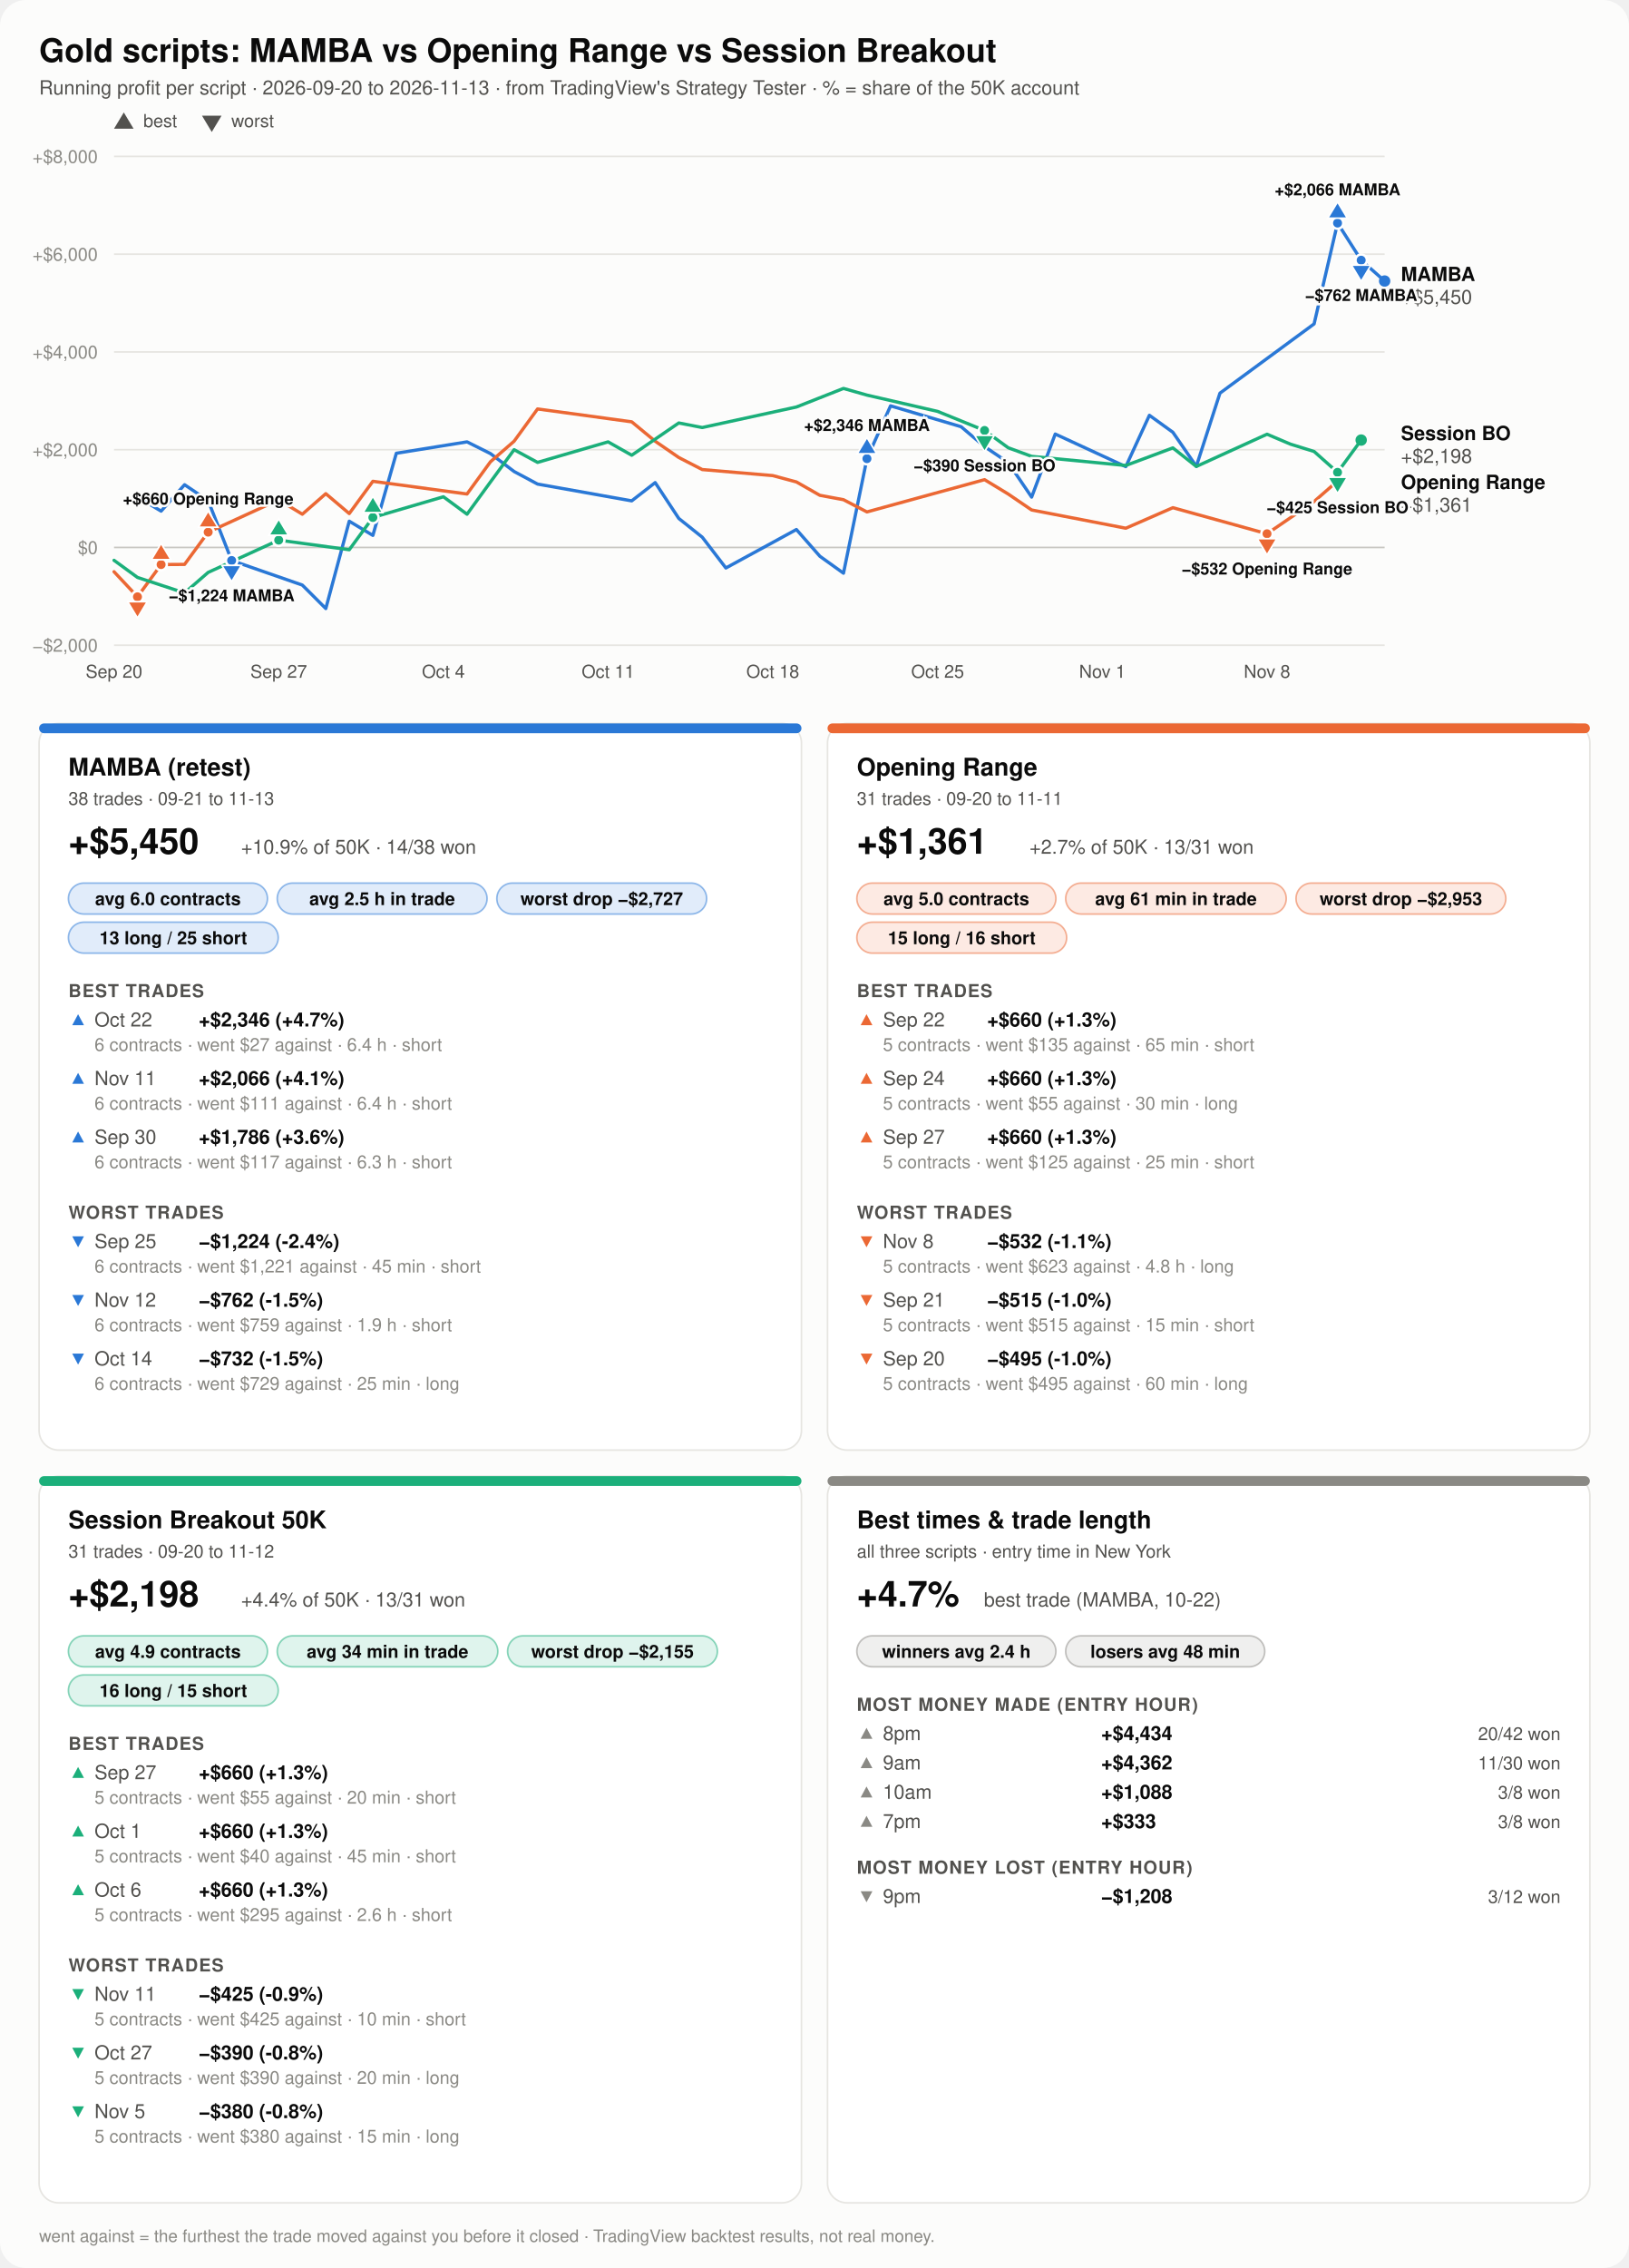
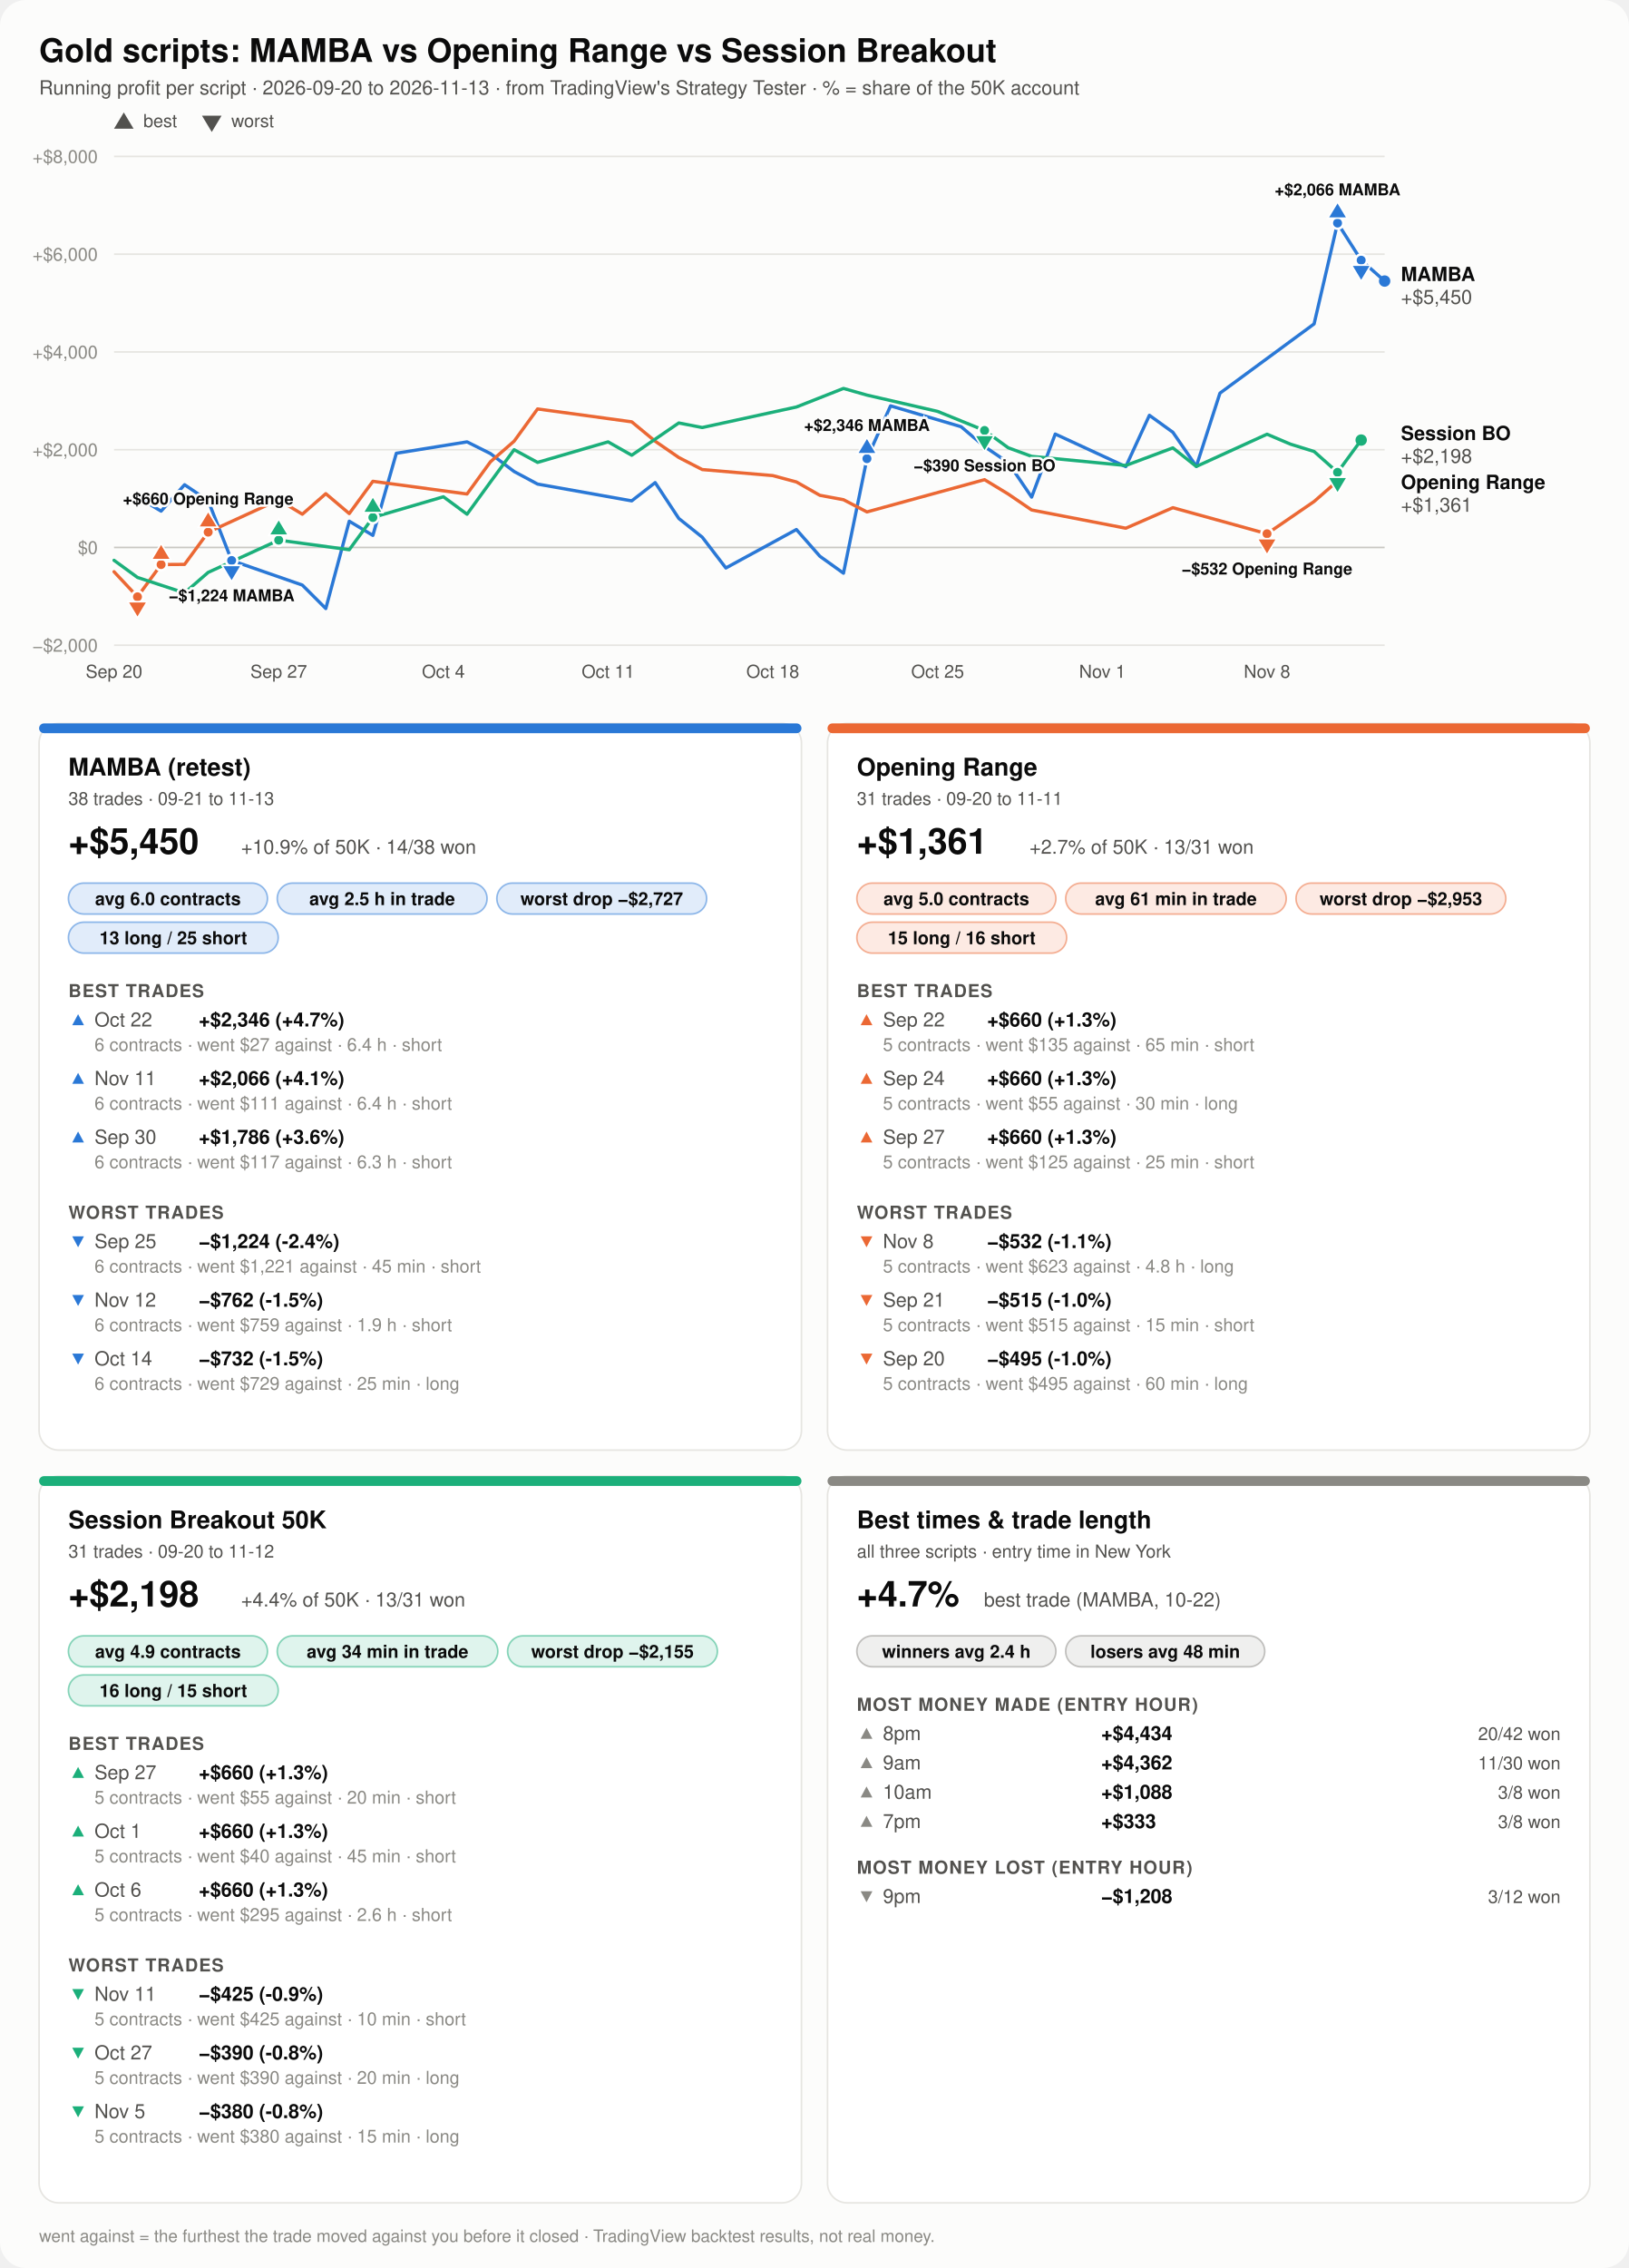
<svg xmlns="http://www.w3.org/2000/svg" width="1000" height="1392" viewBox="0 0 1000 1392" font-family="-apple-system, Segoe UI, Helvetica, Arial, sans-serif">
  <rect width="1000" height="1392" rx="16" fill="#fcfcfb" />
  <text x="24" y="38" font-size="20" font-weight="700" fill="#0b0b0b">Gold scripts: MAMBA vs Opening Range vs Session Breakout</text>
  <text x="24" y="58" font-size="12" fill="#52514e">Running profit per script · 2026-09-20 to 2026-11-13 · from TradingView's Strategy Tester · % = share of the 50K account</text>
  <line x1="70" x2="850" y1="396.0" y2="396.0" stroke="#e6e5e1" stroke-width="1" />
  <text x="60" y="400.0" text-anchor="end" font-size="11" fill="#8a8984">−$2,000</text>
  <line x1="70" x2="850" y1="336.0" y2="336.0" stroke="#c9c8c3" stroke-width="1" />
  <text x="60" y="340.0" text-anchor="end" font-size="11" fill="#8a8984">$0</text>
  <line x1="70" x2="850" y1="276.0" y2="276.0" stroke="#e6e5e1" stroke-width="1" />
  <text x="60" y="280.0" text-anchor="end" font-size="11" fill="#8a8984">+$2,000</text>
  <line x1="70" x2="850" y1="216.0" y2="216.0" stroke="#e6e5e1" stroke-width="1" />
  <text x="60" y="220.0" text-anchor="end" font-size="11" fill="#8a8984">+$4,000</text>
  <line x1="70" x2="850" y1="156.0" y2="156.0" stroke="#e6e5e1" stroke-width="1" />
  <text x="60" y="160.0" text-anchor="end" font-size="11" fill="#8a8984">+$6,000</text>
  <line x1="70" x2="850" y1="96.0" y2="96.0" stroke="#e6e5e1" stroke-width="1" />
  <text x="60" y="100.0" text-anchor="end" font-size="11" fill="#8a8984">+$8,000</text>
  <text x="70.0" y="416" text-anchor="middle" font-size="11" fill="#52514e">Sep 20</text>
  <text x="171.1" y="416" text-anchor="middle" font-size="11" fill="#52514e">Sep 27</text>
  <text x="272.2" y="416" text-anchor="middle" font-size="11" fill="#52514e">Oct 4</text>
  <text x="373.3" y="416" text-anchor="middle" font-size="11" fill="#52514e">Oct 11</text>
  <text x="474.4" y="416" text-anchor="middle" font-size="11" fill="#52514e">Oct 18</text>
  <text x="575.6" y="416" text-anchor="middle" font-size="11" fill="#52514e">Oct 25</text>
  <text x="676.7" y="416" text-anchor="middle" font-size="11" fill="#52514e">Nov 1</text>
  <text x="777.8" y="416" text-anchor="middle" font-size="11" fill="#52514e">Nov 8</text>
  <path d="M84.4,305.1 L98.9,313.7 L113.3,297.5 L127.8,307.3 L142.2,344.0 L185.6,359.1 L200.0,373.5 L214.4,319.9 L228.9,328.6 L243.3,278.2 L286.7,271.2 L301.1,278.4 L315.6,289.4 L330.0,297.1 L387.8,307.4 L402.2,296.2 L416.7,318.2 L431.1,329.7 L445.6,348.6 L488.9,325.0 L503.3,341.4 L517.8,351.8 L532.2,281.5 L546.7,249.1 L590.0,261.9 L604.4,274.1 L618.9,283.9 L633.3,305.1 L647.8,266.4 L691.1,286.4 L705.6,254.9 L720.0,265.3 L734.4,286.2 L748.9,241.3 L806.7,198.8 L821.1,136.9 L835.6,159.7 L850.0,172.5" fill="none" stroke="#2a78d6" stroke-width="2" stroke-linejoin="round" stroke-linecap="round" />
  <path d="M70.0,350.9 L84.4,366.3 L98.9,346.5 L113.3,346.4 L127.8,326.6 L171.1,306.8 L185.6,315.6 L200.0,303.0 L214.4,315.2 L228.9,295.4 L286.7,303.2 L301.1,283.4 L315.6,270.8 L330.0,251.0 L387.8,258.9 L402.2,270.8 L416.7,280.8 L431.1,288.2 L474.4,291.9 L488.9,295.8 L503.3,304.0 L517.8,306.7 L532.2,314.2 L604.4,294.4 L618.9,303.2 L633.3,313.0 L691.1,324.2 L720.0,311.6 L777.8,327.6 L806.7,307.8 L821.1,295.2" fill="none" stroke="#eb6834" stroke-width="2" stroke-linejoin="round" stroke-linecap="round" />
  <path d="M70.0,343.9 L84.4,354.4 L113.3,363.9 L127.8,351.3 L171.1,331.5 L214.4,337.4 L228.9,317.6 L272.2,304.9 L286.7,315.6 L301.1,295.8 L315.6,276.0 L330.0,283.8 L373.3,271.2 L387.8,279.4 L416.7,259.6 L431.1,262.4 L488.9,249.8 L517.8,238.4 L532.2,242.5 L575.6,252.5 L604.4,264.2 L618.9,274.8 L633.3,280.1 L691.1,285.7 L720.0,274.9 L734.4,286.3 L777.8,266.5 L792.2,272.6 L806.7,277.1 L821.1,289.9 L835.6,270.1" fill="none" stroke="#1baf7a" stroke-width="2" stroke-linejoin="round" stroke-linecap="round" />
  <circle cx="850.0" cy="172.5" r="3.5" fill="#2a78d6" />
  <text x="860" y="172.5" font-size="12" font-weight="700" fill="#0b0b0b">MAMBA</text>
  <text x="860" y="186.5" font-size="12" fill="#52514e">+$5,450</text>
  <circle cx="835.6" cy="270.1" r="3.5" fill="#1baf7a" />
  <text x="860" y="270.1" font-size="12" font-weight="700" fill="#0b0b0b">Session BO</text>
  <text x="860" y="284.1" font-size="12" fill="#52514e">+$2,198</text>
  <circle cx="821.1" cy="295.2" r="3.5" fill="#eb6834" />
  <text x="860" y="300.1" font-size="12" font-weight="700" fill="#0b0b0b">Opening Range</text>
  <text x="860" y="314.1" font-size="12" fill="#52514e">+$1,361</text>
  <circle cx="532.2" cy="281.5" r="3.5" fill="#2a78d6" stroke="#fff" stroke-width="1.5" />
  <polygon points="532.2,268.5 526.2,278.5 538.2,278.5" fill="#2a78d6" stroke="#fff" stroke-width="1" />
  <circle cx="821.1" cy="136.9" r="3.5" fill="#2a78d6" stroke="#fff" stroke-width="1.5" />
  <polygon points="821.1,123.9 815.1,133.9 827.1,133.9" fill="#2a78d6" stroke="#fff" stroke-width="1" />
  <circle cx="142.2" cy="344.0" r="3.5" fill="#2a78d6" stroke="#fff" stroke-width="1.5" />
  <polygon points="142.2,357.0 136.2,347.0 148.2,347.0" fill="#2a78d6" stroke="#fff" stroke-width="1" />
  <circle cx="835.6" cy="159.7" r="3.5" fill="#2a78d6" stroke="#fff" stroke-width="1.5" />
  <polygon points="835.6,172.7 829.6,162.7 841.6,162.7" fill="#2a78d6" stroke="#fff" stroke-width="1" />
  <circle cx="98.9" cy="346.5" r="3.5" fill="#eb6834" stroke="#fff" stroke-width="1.5" />
  <polygon points="98.9,333.5 92.9,343.5 104.9,343.5" fill="#eb6834" stroke="#fff" stroke-width="1" />
  <circle cx="127.8" cy="326.6" r="3.5" fill="#eb6834" stroke="#fff" stroke-width="1.5" />
  <polygon points="127.8,313.6 121.8,323.6 133.8,323.6" fill="#eb6834" stroke="#fff" stroke-width="1" />
  <circle cx="777.8" cy="327.6" r="3.5" fill="#eb6834" stroke="#fff" stroke-width="1.5" />
  <polygon points="777.8,340.6 771.8,330.6 783.8,330.6" fill="#eb6834" stroke="#fff" stroke-width="1" />
  <circle cx="84.4" cy="366.3" r="3.5" fill="#eb6834" stroke="#fff" stroke-width="1.5" />
  <polygon points="84.4,379.3 78.4,369.3 90.4,369.3" fill="#eb6834" stroke="#fff" stroke-width="1" />
  <circle cx="171.1" cy="331.5" r="3.5" fill="#1baf7a" stroke="#fff" stroke-width="1.5" />
  <polygon points="171.1,318.5 165.1,328.5 177.1,328.5" fill="#1baf7a" stroke="#fff" stroke-width="1" />
  <circle cx="228.9" cy="317.6" r="3.5" fill="#1baf7a" stroke="#fff" stroke-width="1.5" />
  <polygon points="228.9,304.6 222.9,314.6 234.9,314.6" fill="#1baf7a" stroke="#fff" stroke-width="1" />
  <circle cx="821.1" cy="289.9" r="3.5" fill="#1baf7a" stroke="#fff" stroke-width="1.5" />
  <polygon points="821.1,302.9 815.1,292.9 827.1,292.9" fill="#1baf7a" stroke="#fff" stroke-width="1" />
  <circle cx="604.4" cy="264.2" r="3.5" fill="#1baf7a" stroke="#fff" stroke-width="1.5" />
  <polygon points="604.4,277.2 598.4,267.2 610.4,267.2" fill="#1baf7a" stroke="#fff" stroke-width="1" />
  <text x="532.2" y="264.5" text-anchor="middle" font-size="10" font-weight="600" fill="#0b0b0b" stroke="#fcfcfb" stroke-width="3" paint-order="stroke">+$2,346 MAMBA</text>
  <text x="821.1" y="119.9" text-anchor="middle" font-size="10" font-weight="600" fill="#0b0b0b" stroke="#fcfcfb" stroke-width="3" paint-order="stroke">+$2,066 MAMBA</text>
  <text x="142.2" y="369.0" text-anchor="middle" font-size="10" font-weight="600" fill="#0b0b0b" stroke="#fcfcfb" stroke-width="3" paint-order="stroke">−$1,224 MAMBA</text>
-   <text x="835.6" y="184.7" text-anchor="middle" font-size="10" font-weight="600" fill="#0b0b0b" stroke="#fcfcfb" stroke-width="3" paint-order="stroke">−$762 MAMBA</text>
  <text x="127.8" y="309.6" text-anchor="middle" font-size="10" font-weight="600" fill="#0b0b0b" stroke="#fcfcfb" stroke-width="3" paint-order="stroke">+$660 Opening Range</text>
  <text x="777.8" y="352.6" text-anchor="middle" font-size="10" font-weight="600" fill="#0b0b0b" stroke="#fcfcfb" stroke-width="3" paint-order="stroke">−$532 Opening Range</text>
-   <text x="821.1" y="314.9" text-anchor="middle" font-size="10" font-weight="600" fill="#0b0b0b" stroke="#fcfcfb" stroke-width="3" paint-order="stroke">−$425 Session BO</text>
  <text x="604.4" y="289.2" text-anchor="middle" font-size="10" font-weight="600" fill="#0b0b0b" stroke="#fcfcfb" stroke-width="3" paint-order="stroke">−$390 Session BO</text>
  <polygon points="76,69 70,79 82,79" fill="#52514e" />
  <text x="88" y="78" font-size="11" fill="#52514e">best</text>
  <polygon points="130,81 124,71 136,71" fill="#52514e" />
  <text x="142" y="78" font-size="11" fill="#52514e">worst</text>
  <rect x="24.0" y="444" width="468.0" height="446" rx="12" fill="#ffffff" stroke="#e6e5e1" />
  <rect x="24.0" y="444" width="468.0" height="6" rx="3" fill="#2a78d6" />
  <text x="42.0" y="476" font-size="15" font-weight="700" fill="#0b0b0b">MAMBA (retest)</text>
  <text x="42.0" y="494" font-size="11" fill="#52514e">38 trades · 09-21 to 11-13</text>
  <text x="42.0" y="524" font-size="22" font-weight="700" fill="#0b0b0b">+$5,450</text>
  <text x="148.0" y="524" font-size="12" fill="#52514e">+10.9% of 50K · 14/38 won</text>
  <rect x="42.0" y="542" width="122.2" height="19" rx="9.5" fill="#2a78d6" fill-opacity="0.14" stroke="#2a78d6" stroke-opacity="0.5" />
  <text x="103.1" y="555.5" text-anchor="middle" font-size="11" font-weight="600" fill="#0b0b0b">avg 6.0 contracts</text>
  <rect x="170.2" y="542" width="128.8" height="19" rx="9.5" fill="#2a78d6" fill-opacity="0.14" stroke="#2a78d6" stroke-opacity="0.5" />
  <text x="234.6" y="555.5" text-anchor="middle" font-size="11" font-weight="600" fill="#0b0b0b">avg 2.5 h in trade</text>
  <rect x="305.0" y="542" width="128.8" height="19" rx="9.5" fill="#2a78d6" fill-opacity="0.14" stroke="#2a78d6" stroke-opacity="0.5" />
  <text x="369.4" y="555.5" text-anchor="middle" font-size="11" font-weight="600" fill="#0b0b0b">worst drop −$2,727</text>
  <rect x="42.0" y="566" width="128.8" height="19" rx="9.5" fill="#2a78d6" fill-opacity="0.14" stroke="#2a78d6" stroke-opacity="0.5" />
  <text x="106.4" y="579.5" text-anchor="middle" font-size="11" font-weight="600" fill="#0b0b0b">13 long / 25 short</text>
  <text x="42.0" y="612" font-size="11" font-weight="700" fill="#52514e" letter-spacing="0.6">BEST TRADES</text>
  <text x="42.0" y="630" font-size="12" fill="#2a78d6">▲</text>
  <text x="58.0" y="630" font-size="12" fill="#52514e">Oct 22</text>
  <text x="122.0" y="630" font-size="12" font-weight="600" fill="#0b0b0b">+$2,346 (+4.7%)</text>
  <text x="58.0" y="645" font-size="11" fill="#8a8984">6 contracts · went $27 against · 6.4 h · short</text>
  <text x="42.0" y="666" font-size="12" fill="#2a78d6">▲</text>
  <text x="58.0" y="666" font-size="12" fill="#52514e">Nov 11</text>
  <text x="122.0" y="666" font-size="12" font-weight="600" fill="#0b0b0b">+$2,066 (+4.1%)</text>
  <text x="58.0" y="681" font-size="11" fill="#8a8984">6 contracts · went $111 against · 6.4 h · short</text>
  <text x="42.0" y="702" font-size="12" fill="#2a78d6">▲</text>
  <text x="58.0" y="702" font-size="12" fill="#52514e">Sep 30</text>
  <text x="122.0" y="702" font-size="12" font-weight="600" fill="#0b0b0b">+$1,786 (+3.6%)</text>
  <text x="58.0" y="717" font-size="11" fill="#8a8984">6 contracts · went $117 against · 6.3 h · short</text>
  <text x="42.0" y="748" font-size="11" font-weight="700" fill="#52514e" letter-spacing="0.6">WORST TRADES</text>
  <text x="42.0" y="766" font-size="12" fill="#2a78d6">▼</text>
  <text x="58.0" y="766" font-size="12" fill="#52514e">Sep 25</text>
  <text x="122.0" y="766" font-size="12" font-weight="600" fill="#0b0b0b">−$1,224 (-2.4%)</text>
  <text x="58.0" y="781" font-size="11" fill="#8a8984">6 contracts · went $1,221 against · 45 min · short</text>
  <text x="42.0" y="802" font-size="12" fill="#2a78d6">▼</text>
  <text x="58.0" y="802" font-size="12" fill="#52514e">Nov 12</text>
  <text x="122.0" y="802" font-size="12" font-weight="600" fill="#0b0b0b">−$762 (-1.5%)</text>
  <text x="58.0" y="817" font-size="11" fill="#8a8984">6 contracts · went $759 against · 1.9 h · short</text>
  <text x="42.0" y="838" font-size="12" fill="#2a78d6">▼</text>
  <text x="58.0" y="838" font-size="12" fill="#52514e">Oct 14</text>
  <text x="122.0" y="838" font-size="12" font-weight="600" fill="#0b0b0b">−$732 (-1.5%)</text>
  <text x="58.0" y="853" font-size="11" fill="#8a8984">6 contracts · went $729 against · 25 min · long</text>
  <rect x="508.0" y="444" width="468.0" height="446" rx="12" fill="#ffffff" stroke="#e6e5e1" />
  <rect x="508.0" y="444" width="468.0" height="6" rx="3" fill="#eb6834" />
  <text x="526.0" y="476" font-size="15" font-weight="700" fill="#0b0b0b">Opening Range</text>
  <text x="526.0" y="494" font-size="11" fill="#52514e">31 trades · 09-20 to 11-11</text>
  <text x="526.0" y="524" font-size="22" font-weight="700" fill="#0b0b0b">+$1,361</text>
  <text x="632.0" y="524" font-size="12" fill="#52514e">+2.7% of 50K · 13/31 won</text>
  <rect x="526.0" y="542" width="122.2" height="19" rx="9.5" fill="#eb6834" fill-opacity="0.14" stroke="#eb6834" stroke-opacity="0.5" />
  <text x="587.1" y="555.5" text-anchor="middle" font-size="11" font-weight="600" fill="#0b0b0b">avg 5.0 contracts</text>
  <rect x="654.2" y="542" width="135.4" height="19" rx="9.5" fill="#eb6834" fill-opacity="0.14" stroke="#eb6834" stroke-opacity="0.5" />
  <text x="721.9" y="555.5" text-anchor="middle" font-size="11" font-weight="600" fill="#0b0b0b">avg 61 min in trade</text>
  <rect x="795.6" y="542" width="128.8" height="19" rx="9.5" fill="#eb6834" fill-opacity="0.14" stroke="#eb6834" stroke-opacity="0.5" />
  <text x="860.0" y="555.5" text-anchor="middle" font-size="11" font-weight="600" fill="#0b0b0b">worst drop −$2,953</text>
  <rect x="526.0" y="566" width="128.8" height="19" rx="9.5" fill="#eb6834" fill-opacity="0.14" stroke="#eb6834" stroke-opacity="0.5" />
  <text x="590.4" y="579.5" text-anchor="middle" font-size="11" font-weight="600" fill="#0b0b0b">15 long / 16 short</text>
  <text x="526.0" y="612" font-size="11" font-weight="700" fill="#52514e" letter-spacing="0.6">BEST TRADES</text>
  <text x="526.0" y="630" font-size="12" fill="#eb6834">▲</text>
  <text x="542.0" y="630" font-size="12" fill="#52514e">Sep 22</text>
  <text x="606.0" y="630" font-size="12" font-weight="600" fill="#0b0b0b">+$660 (+1.3%)</text>
  <text x="542.0" y="645" font-size="11" fill="#8a8984">5 contracts · went $135 against · 65 min · short</text>
  <text x="526.0" y="666" font-size="12" fill="#eb6834">▲</text>
  <text x="542.0" y="666" font-size="12" fill="#52514e">Sep 24</text>
  <text x="606.0" y="666" font-size="12" font-weight="600" fill="#0b0b0b">+$660 (+1.3%)</text>
  <text x="542.0" y="681" font-size="11" fill="#8a8984">5 contracts · went $55 against · 30 min · long</text>
  <text x="526.0" y="702" font-size="12" fill="#eb6834">▲</text>
  <text x="542.0" y="702" font-size="12" fill="#52514e">Sep 27</text>
  <text x="606.0" y="702" font-size="12" font-weight="600" fill="#0b0b0b">+$660 (+1.3%)</text>
  <text x="542.0" y="717" font-size="11" fill="#8a8984">5 contracts · went $125 against · 25 min · short</text>
  <text x="526.0" y="748" font-size="11" font-weight="700" fill="#52514e" letter-spacing="0.6">WORST TRADES</text>
  <text x="526.0" y="766" font-size="12" fill="#eb6834">▼</text>
  <text x="542.0" y="766" font-size="12" fill="#52514e">Nov 8</text>
  <text x="606.0" y="766" font-size="12" font-weight="600" fill="#0b0b0b">−$532 (-1.1%)</text>
  <text x="542.0" y="781" font-size="11" fill="#8a8984">5 contracts · went $623 against · 4.8 h · long</text>
  <text x="526.0" y="802" font-size="12" fill="#eb6834">▼</text>
  <text x="542.0" y="802" font-size="12" fill="#52514e">Sep 21</text>
  <text x="606.0" y="802" font-size="12" font-weight="600" fill="#0b0b0b">−$515 (-1.0%)</text>
  <text x="542.0" y="817" font-size="11" fill="#8a8984">5 contracts · went $515 against · 15 min · short</text>
  <text x="526.0" y="838" font-size="12" fill="#eb6834">▼</text>
  <text x="542.0" y="838" font-size="12" fill="#52514e">Sep 20</text>
  <text x="606.0" y="838" font-size="12" font-weight="600" fill="#0b0b0b">−$495 (-1.0%)</text>
  <text x="542.0" y="853" font-size="11" fill="#8a8984">5 contracts · went $495 against · 60 min · long</text>
  <rect x="24.0" y="906" width="468.0" height="446" rx="12" fill="#ffffff" stroke="#e6e5e1" />
  <rect x="24.0" y="906" width="468.0" height="6" rx="3" fill="#1baf7a" />
  <text x="42.0" y="938" font-size="15" font-weight="700" fill="#0b0b0b">Session Breakout 50K</text>
  <text x="42.0" y="956" font-size="11" fill="#52514e">31 trades · 09-20 to 11-12</text>
  <text x="42.0" y="986" font-size="22" font-weight="700" fill="#0b0b0b">+$2,198</text>
  <text x="148.0" y="986" font-size="12" fill="#52514e">+4.4% of 50K · 13/31 won</text>
  <rect x="42.0" y="1004" width="122.2" height="19" rx="9.5" fill="#1baf7a" fill-opacity="0.14" stroke="#1baf7a" stroke-opacity="0.5" />
  <text x="103.1" y="1017.5" text-anchor="middle" font-size="11" font-weight="600" fill="#0b0b0b">avg 4.9 contracts</text>
  <rect x="170.2" y="1004" width="135.4" height="19" rx="9.5" fill="#1baf7a" fill-opacity="0.14" stroke="#1baf7a" stroke-opacity="0.5" />
  <text x="237.9" y="1017.5" text-anchor="middle" font-size="11" font-weight="600" fill="#0b0b0b">avg 34 min in trade</text>
  <rect x="311.6" y="1004" width="128.8" height="19" rx="9.5" fill="#1baf7a" fill-opacity="0.14" stroke="#1baf7a" stroke-opacity="0.5" />
  <text x="376.0" y="1017.5" text-anchor="middle" font-size="11" font-weight="600" fill="#0b0b0b">worst drop −$2,155</text>
  <rect x="42.0" y="1028" width="128.8" height="19" rx="9.5" fill="#1baf7a" fill-opacity="0.14" stroke="#1baf7a" stroke-opacity="0.5" />
  <text x="106.4" y="1041.5" text-anchor="middle" font-size="11" font-weight="600" fill="#0b0b0b">16 long / 15 short</text>
  <text x="42.0" y="1074" font-size="11" font-weight="700" fill="#52514e" letter-spacing="0.6">BEST TRADES</text>
  <text x="42.0" y="1092" font-size="12" fill="#1baf7a">▲</text>
  <text x="58.0" y="1092" font-size="12" fill="#52514e">Sep 27</text>
  <text x="122.0" y="1092" font-size="12" font-weight="600" fill="#0b0b0b">+$660 (+1.3%)</text>
  <text x="58.0" y="1107" font-size="11" fill="#8a8984">5 contracts · went $55 against · 20 min · short</text>
  <text x="42.0" y="1128" font-size="12" fill="#1baf7a">▲</text>
  <text x="58.0" y="1128" font-size="12" fill="#52514e">Oct 1</text>
  <text x="122.0" y="1128" font-size="12" font-weight="600" fill="#0b0b0b">+$660 (+1.3%)</text>
  <text x="58.0" y="1143" font-size="11" fill="#8a8984">5 contracts · went $40 against · 45 min · short</text>
  <text x="42.0" y="1164" font-size="12" fill="#1baf7a">▲</text>
  <text x="58.0" y="1164" font-size="12" fill="#52514e">Oct 6</text>
  <text x="122.0" y="1164" font-size="12" font-weight="600" fill="#0b0b0b">+$660 (+1.3%)</text>
  <text x="58.0" y="1179" font-size="11" fill="#8a8984">5 contracts · went $295 against · 2.6 h · short</text>
  <text x="42.0" y="1210" font-size="11" font-weight="700" fill="#52514e" letter-spacing="0.6">WORST TRADES</text>
  <text x="42.0" y="1228" font-size="12" fill="#1baf7a">▼</text>
  <text x="58.0" y="1228" font-size="12" fill="#52514e">Nov 11</text>
  <text x="122.0" y="1228" font-size="12" font-weight="600" fill="#0b0b0b">−$425 (-0.9%)</text>
  <text x="58.0" y="1243" font-size="11" fill="#8a8984">5 contracts · went $425 against · 10 min · short</text>
  <text x="42.0" y="1264" font-size="12" fill="#1baf7a">▼</text>
  <text x="58.0" y="1264" font-size="12" fill="#52514e">Oct 27</text>
  <text x="122.0" y="1264" font-size="12" font-weight="600" fill="#0b0b0b">−$390 (-0.8%)</text>
  <text x="58.0" y="1279" font-size="11" fill="#8a8984">5 contracts · went $390 against · 20 min · long</text>
  <text x="42.0" y="1300" font-size="12" fill="#1baf7a">▼</text>
  <text x="58.0" y="1300" font-size="12" fill="#52514e">Nov 5</text>
  <text x="122.0" y="1300" font-size="12" font-weight="600" fill="#0b0b0b">−$380 (-0.8%)</text>
  <text x="58.0" y="1315" font-size="11" fill="#8a8984">5 contracts · went $380 against · 15 min · long</text>
  <rect x="508.0" y="906" width="468.0" height="446" rx="12" fill="#ffffff" stroke="#e6e5e1" />
  <rect x="508.0" y="906" width="468.0" height="6" rx="3" fill="#8a8984" />
  <text x="526.0" y="938" font-size="15" font-weight="700" fill="#0b0b0b">Best times &amp; trade length</text>
  <text x="526.0" y="956" font-size="11" fill="#52514e">all three scripts · entry time in New York</text>
  <text x="526.0" y="986" font-size="22" font-weight="700" fill="#0b0b0b">+4.7%</text>
  <text x="604.0" y="986" font-size="12" fill="#52514e">best trade (MAMBA, 10-22)</text>
  <rect x="526.0" y="1004" width="122.2" height="19" rx="9.5" fill="#8a8984" fill-opacity="0.14" stroke="#8a8984" stroke-opacity="0.5" />
  <text x="587.1" y="1017.5" text-anchor="middle" font-size="11" font-weight="600" fill="#0b0b0b">winners avg 2.4 h</text>
  <rect x="654.2" y="1004" width="122.2" height="19" rx="9.5" fill="#8a8984" fill-opacity="0.14" stroke="#8a8984" stroke-opacity="0.5" />
  <text x="715.3" y="1017.5" text-anchor="middle" font-size="11" font-weight="600" fill="#0b0b0b">losers avg 48 min</text>
  <text x="526.0" y="1050" font-size="11" font-weight="700" fill="#52514e" letter-spacing="0.6">MOST MONEY MADE (ENTRY HOUR)</text>
  <text x="526.0" y="1068" font-size="12" fill="#8a8984">▲</text>
  <text x="542.0" y="1068" font-size="12" fill="#52514e">8pm</text>
  <text x="676.0" y="1068" font-size="12" font-weight="600" fill="#0b0b0b">+$4,434</text>
  <text x="958.0" y="1068" text-anchor="end" font-size="11" fill="#52514e">20/42 won</text>
  <text x="526.0" y="1086" font-size="12" fill="#8a8984">▲</text>
  <text x="542.0" y="1086" font-size="12" fill="#52514e">9am</text>
  <text x="676.0" y="1086" font-size="12" font-weight="600" fill="#0b0b0b">+$4,362</text>
  <text x="958.0" y="1086" text-anchor="end" font-size="11" fill="#52514e">11/30 won</text>
  <text x="526.0" y="1104" font-size="12" fill="#8a8984">▲</text>
  <text x="542.0" y="1104" font-size="12" fill="#52514e">10am</text>
  <text x="676.0" y="1104" font-size="12" font-weight="600" fill="#0b0b0b">+$1,088</text>
  <text x="958.0" y="1104" text-anchor="end" font-size="11" fill="#52514e">3/8 won</text>
  <text x="526.0" y="1122" font-size="12" fill="#8a8984">▲</text>
  <text x="542.0" y="1122" font-size="12" fill="#52514e">7pm</text>
  <text x="676.0" y="1122" font-size="12" font-weight="600" fill="#0b0b0b">+$333</text>
  <text x="958.0" y="1122" text-anchor="end" font-size="11" fill="#52514e">3/8 won</text>
  <text x="526.0" y="1150" font-size="11" font-weight="700" fill="#52514e" letter-spacing="0.6">MOST MONEY LOST (ENTRY HOUR)</text>
  <text x="526.0" y="1168" font-size="12" fill="#8a8984">▼</text>
  <text x="542.0" y="1168" font-size="12" fill="#52514e">9pm</text>
  <text x="676.0" y="1168" font-size="12" font-weight="600" fill="#0b0b0b">−$1,208</text>
  <text x="958.0" y="1168" text-anchor="end" font-size="11" fill="#52514e">3/12 won</text>
  <text x="24" y="1376" font-size="10.5" fill="#8a8984">went against = the furthest the trade moved against you before it closed · TradingView backtest results, not real money.</text>
</svg>
